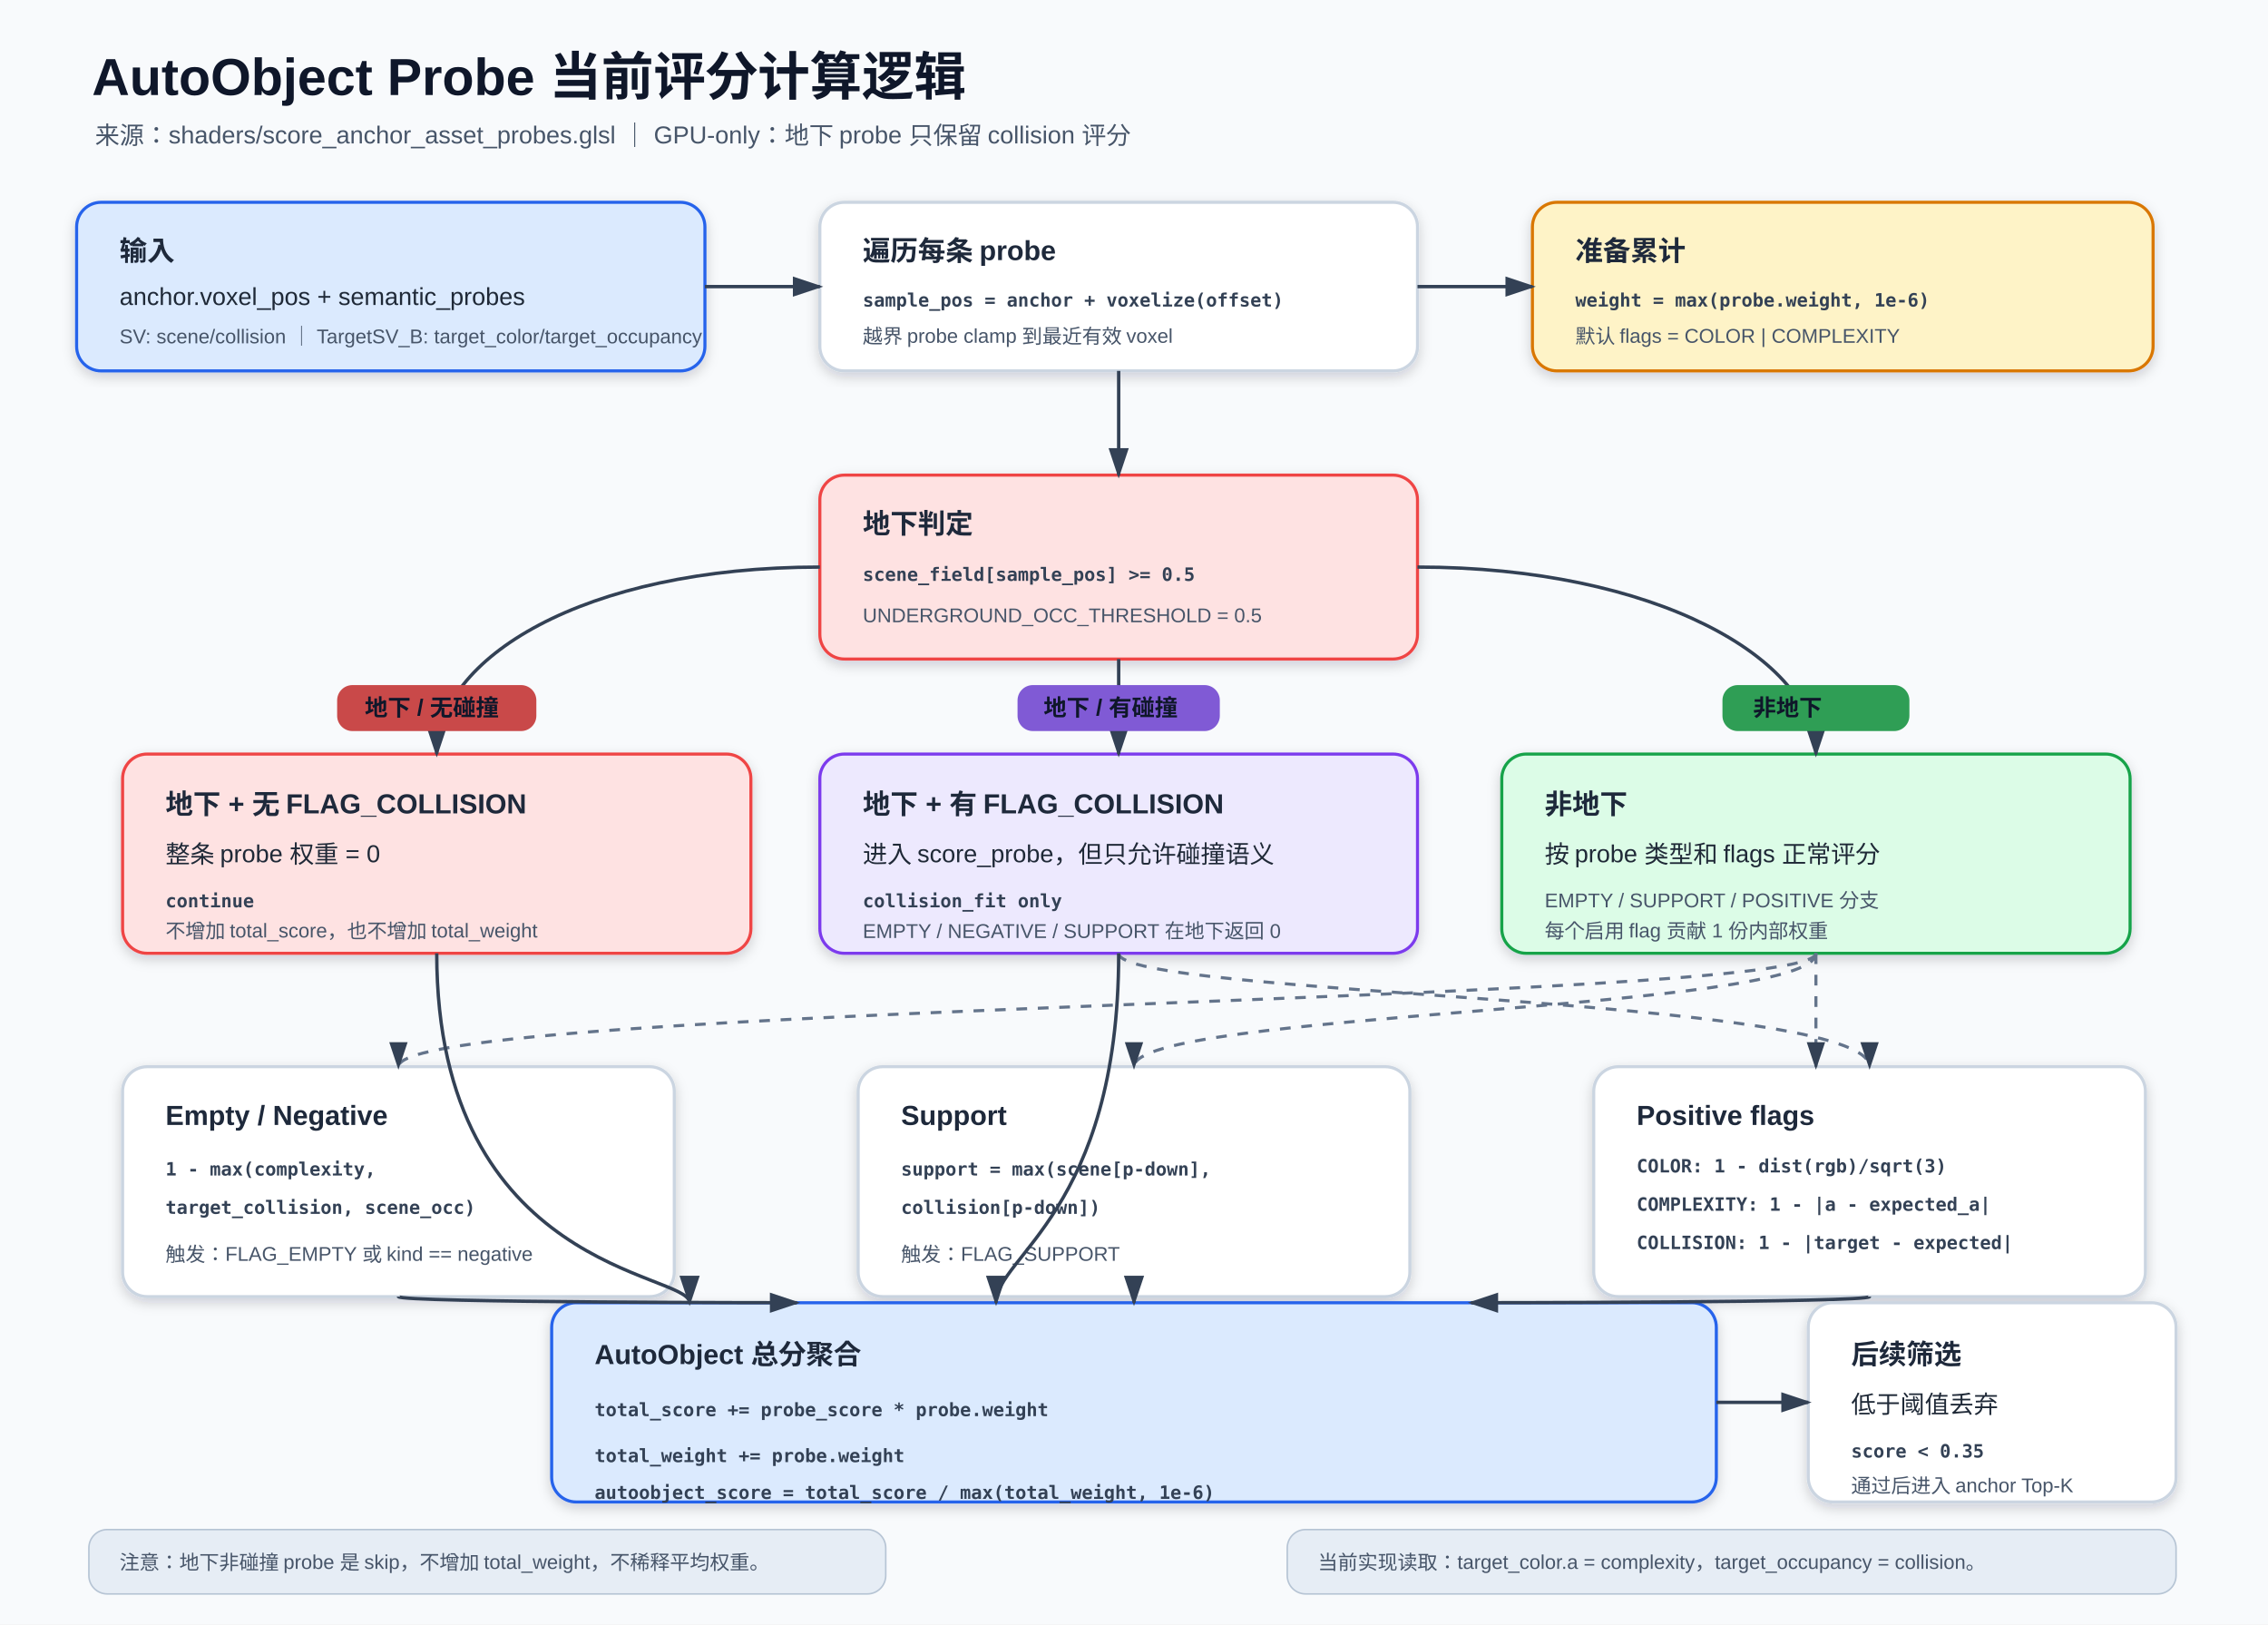
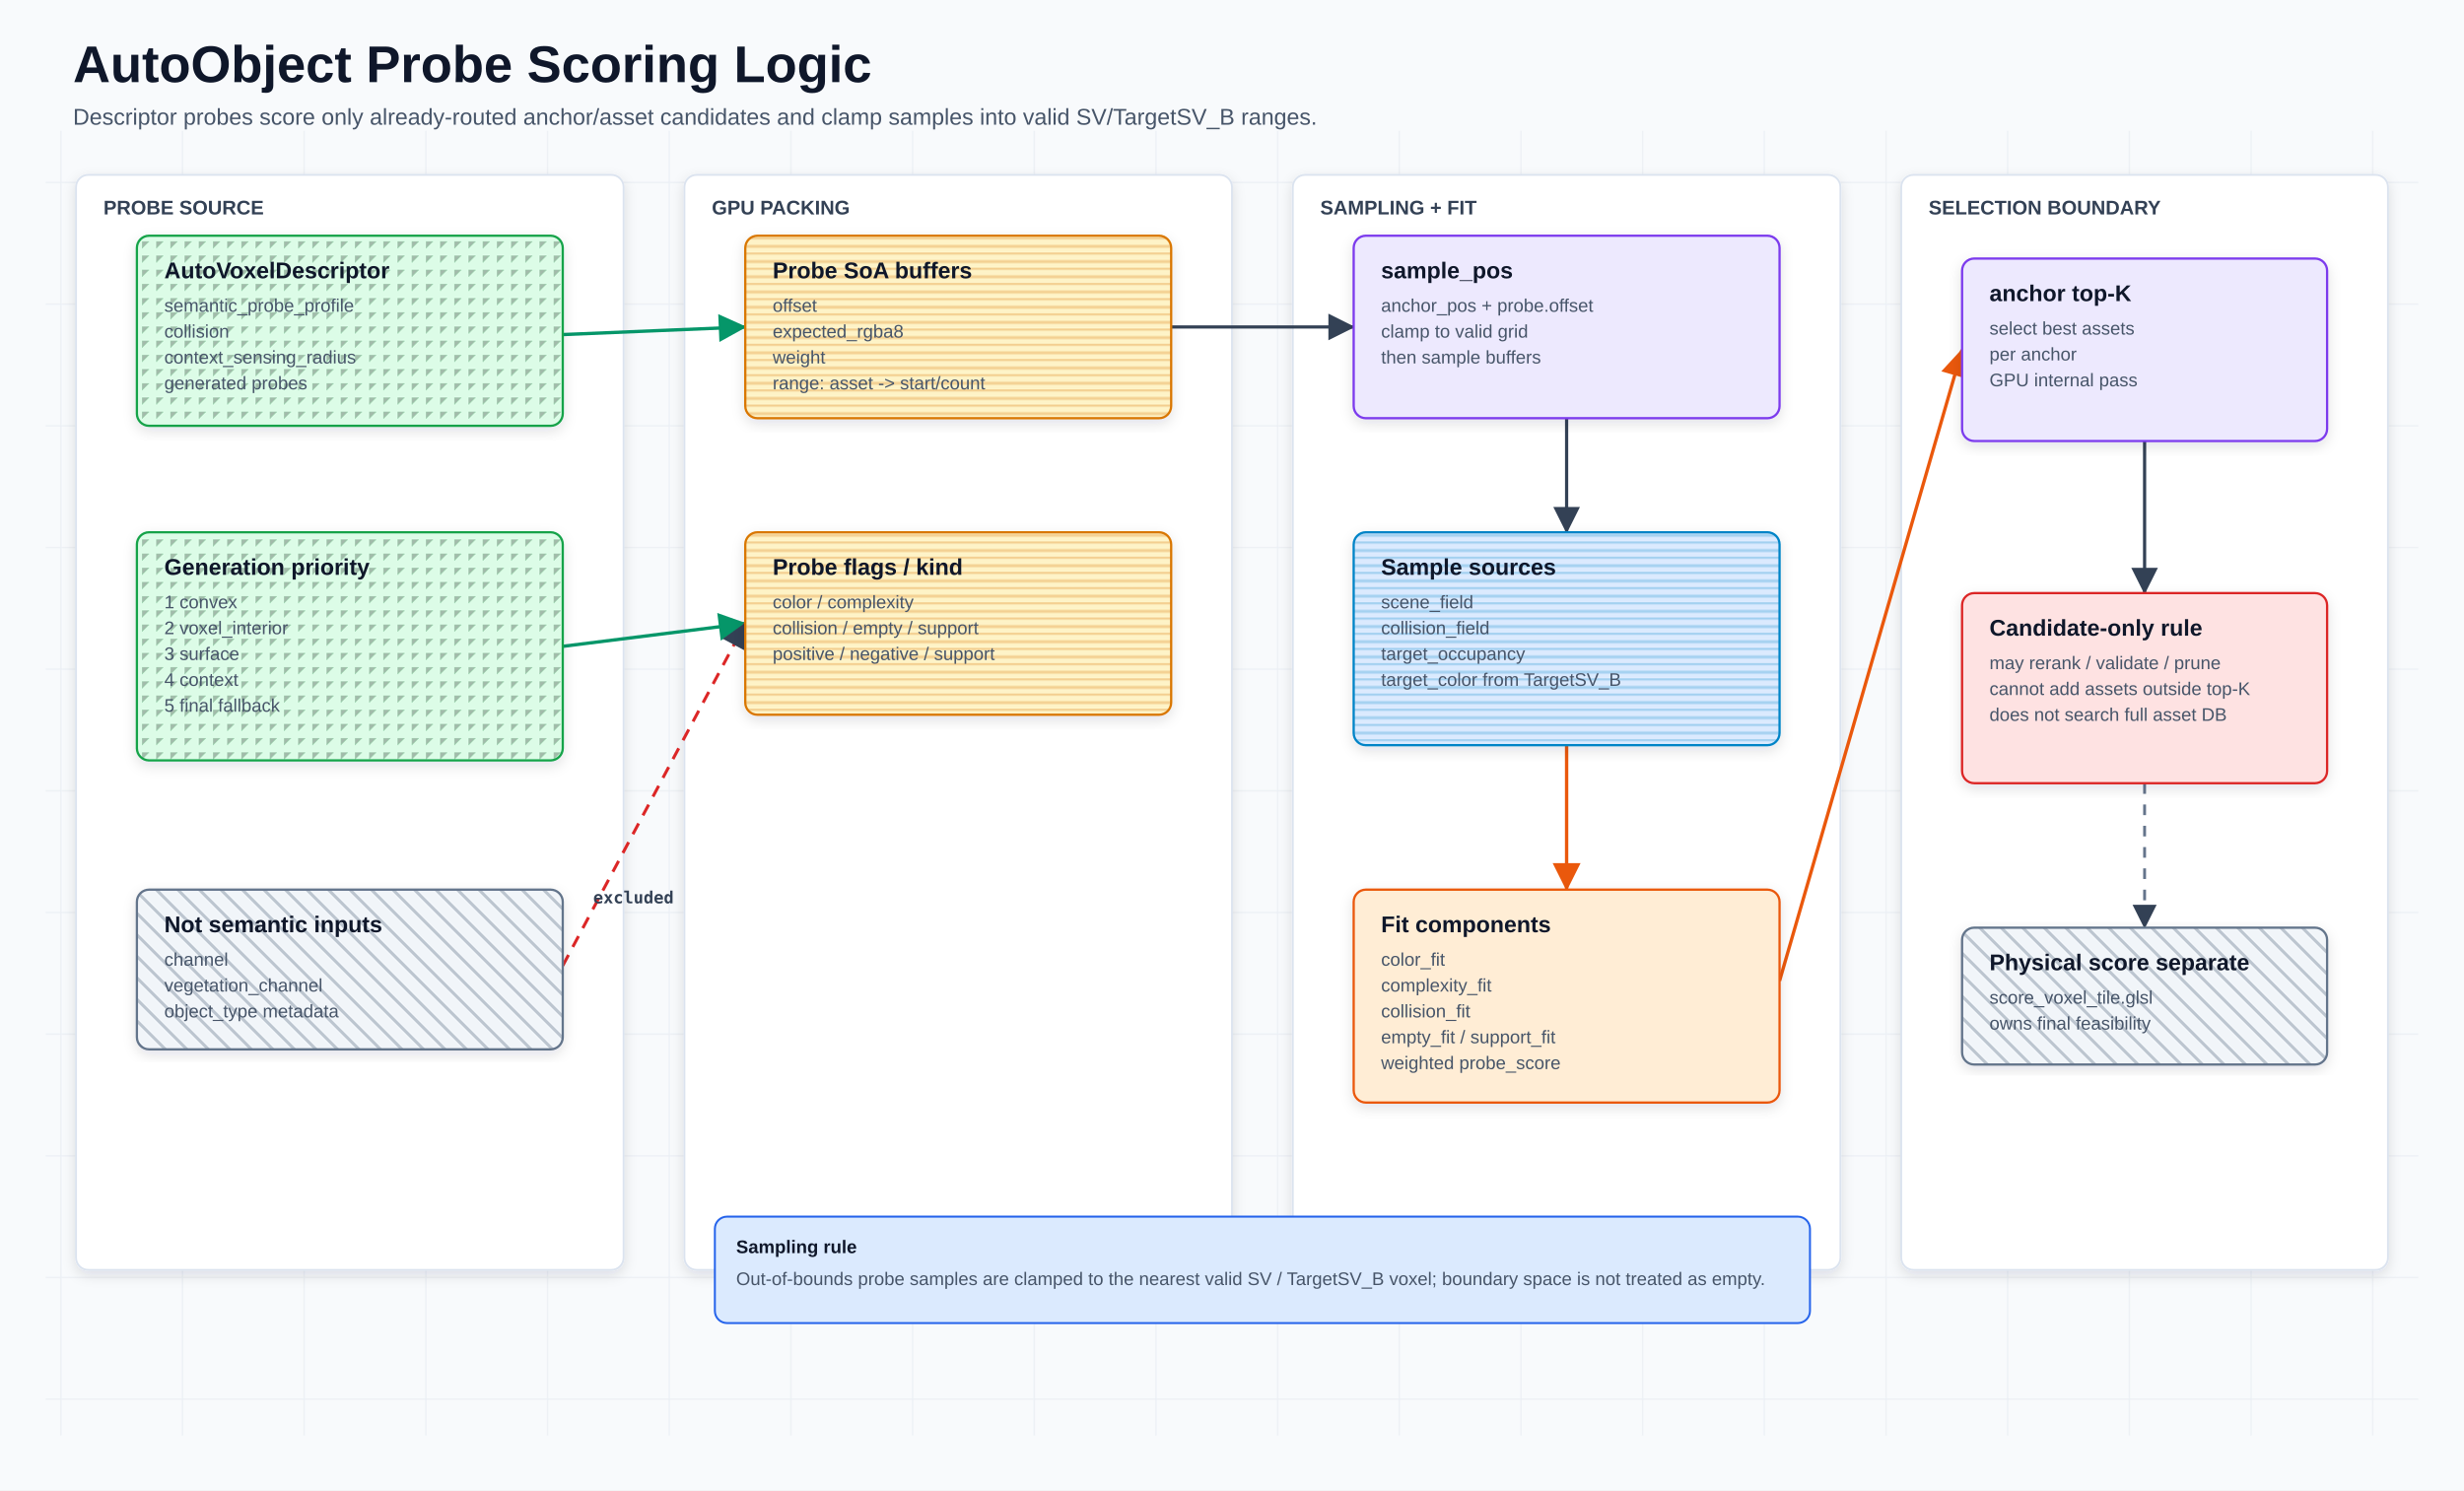
- <svg xmlns="http://www.w3.org/2000/svg" width="1480" height="1060" viewBox="0 0 1480 1060" role="img" aria-labelledby="title desc">
+ <svg xmlns="http://www.w3.org/2000/svg" width="1620" height="980" viewBox="0 0 1620 980" role="img" aria-labelledby="title desc">
  <defs>
-     <marker id="arrow" markerWidth="10" markerHeight="10" refX="8" refY="3" orient="auto" markerUnits="strokeWidth">
-       <path d="M0,0 L0,6 L9,3 z" fill="#3b4a5a" />
-     </marker>
-     <filter id="shadow" x="-10%" y="-10%" width="120%" height="120%">
-       <feDropShadow dx="0" dy="3" stdDeviation="4" flood-color="#0f172a" flood-opacity="0.18" />
+     <marker id="arrow" viewBox="0 0 12 12" refX="10.5" refY="6" markerWidth="10" markerHeight="10" orient="auto">
+       <path d="M1,1 L11,6 L1,11 Z" fill="#334155" />
+     </marker>
+     <marker id="arrow-blue" viewBox="0 0 12 12" refX="10.5" refY="6" markerWidth="10" markerHeight="10" orient="auto">
+       <path d="M1,1 L11,6 L1,11 Z" fill="#2563eb" />
+     </marker>
+     <marker id="arrow-green" viewBox="0 0 12 12" refX="10.5" refY="6" markerWidth="10" markerHeight="10" orient="auto">
+       <path d="M1,1 L11,6 L1,11 Z" fill="#059669" />
+     </marker>
+     <marker id="arrow-orange" viewBox="0 0 12 12" refX="10.5" refY="6" markerWidth="10" markerHeight="10" orient="auto">
+       <path d="M1,1 L11,6 L1,11 Z" fill="#ea580c" />
+     </marker>
+     <filter id="shadow" x="-8%" y="-8%" width="116%" height="116%">
+       <feDropShadow dx="0" dy="3" stdDeviation="4" flood-color="#0f172a" flood-opacity="0.12" />
    </filter>
-     <style>
-       .bg { fill: #f7fafc; }
-       .title { font: 700 34px 'Segoe UI', 'Microsoft YaHei', Arial, sans-serif; fill: #102033; }
-       .subtitle { font: 500 16px 'Segoe UI', 'Microsoft YaHei', Arial, sans-serif; fill: #56687a; }
-       .section { font: 700 20px 'Segoe UI', 'Microsoft YaHei', Arial, sans-serif; fill: #25364a; }
-       .box { fill: #ffffff; stroke: #cbd7e3; stroke-width: 2; rx: 16; filter: url(#shadow); }
-       .box-blue { fill: #eaf3ff; stroke: #7fb2f0; stroke-width: 2; rx: 16; filter: url(#shadow); }
-       .box-green { fill: #eaf8ee; stroke: #75c58c; stroke-width: 2; rx: 16; filter: url(#shadow); }
-       .box-yellow { fill: #fff8df; stroke: #e5be4d; stroke-width: 2; rx: 16; filter: url(#shadow); }
-       .box-red { fill: #fff0f0; stroke: #e28282; stroke-width: 2; rx: 16; filter: url(#shadow); }
-       .box-purple { fill: #f4efff; stroke: #a995e8; stroke-width: 2; rx: 16; filter: url(#shadow); }
-       .box-gray { fill: #f2f5f8; stroke: #9aa8b7; stroke-width: 2; rx: 16; filter: url(#shadow); }
-       .text { font: 500 16px 'Segoe UI', 'Microsoft YaHei', Arial, sans-serif; fill: #203043; }
-       .small { font: 500 13px 'Segoe UI', 'Microsoft YaHei', Arial, sans-serif; fill: #4c5d70; }
-       .mono { font: 600 14px Consolas, 'Cascadia Mono', monospace; fill: #27364a; }
-       .label { font: 700 13px 'Segoe UI', 'Microsoft YaHei', Arial, sans-serif; fill: #ffffff; }
-       .arrow { stroke: #3b4a5a; stroke-width: 2.5; fill: none; marker-end: url(#arrow); }
-       .arrow-soft { stroke: #7890a8; stroke-width: 2; fill: none; marker-end: url(#arrow); }
-       .dash { stroke-dasharray: 7 6; }
-       .badge { rx: 10; }
-       .formula { font: 600 15px Consolas, 'Cascadia Mono', monospace; fill: #14324d; }
-       /* meshfill-graph-style: shared light engineering diagram theme */
-       :root { color-scheme: light; }
-       .bg, rect[fill="url(#bg)"] { fill: #f8fafc; }
-       svg &gt; circle[opacity] { opacity: 0; }
-       .grid { stroke: #e2e8f0; stroke-width: 1; }
-       .title { font: 700 34px "Segoe UI", "Microsoft YaHei", Arial, sans-serif; fill: #0f172a; letter-spacing: 0; }
-       .subtitle { font: 500 16px "Segoe UI", "Microsoft YaHei", Arial, sans-serif; fill: #475569; letter-spacing: 0; }
-       .section, .section-title { font: 700 18px "Segoe UI", "Microsoft YaHei", Arial, sans-serif; fill: #1e293b; letter-spacing: 0; }
-       .band-title, .lane-title { font: 700 13px "Segoe UI", "Microsoft YaHei", Arial, sans-serif; fill: #334155; letter-spacing: 0; }
-       .label, .node-title, .pill-text { font: 700 15px "Segoe UI", "Microsoft YaHei", Arial, sans-serif; fill: #0f172a; letter-spacing: 0; }
-       .text { font: 500 16px "Segoe UI", "Microsoft YaHei", Arial, sans-serif; fill: #1f2937; letter-spacing: 0; }
-       .small { font: 500 13px "Segoe UI", "Microsoft YaHei", Arial, sans-serif; fill: #475569; letter-spacing: 0; }
-       .tiny { font: 500 12px "Segoe UI", "Microsoft YaHei", Arial, sans-serif; fill: #64748b; letter-spacing: 0; }
-       .mono, .mono-strong, .formula { font: 600 12px Consolas, "Cascadia Mono", monospace; fill: #334155; letter-spacing: 0; }
-       .lane, .band, .band2d, .band3d, .band-field, .band-post, .lane-type, .lane-resource, .lane-field, .lane-runtime, .lane-factory, .lane-owner, .lane-tool, .state-band, .target-band, .asset-band, .route-band, .place-band { fill: #ffffff; stroke: #dbe3ef; stroke-width: 1.2; }
-       .node, .card, .soft, .tick, .legend { stroke-width: 1.4; filter: url(#shadow); }
-       .box, .box-gray, .card, .soft, .support, .tool, .owner, .factory, .downstream, .legacy, .getter, .runtime, .tick, .legend { fill: #ffffff; stroke: #cbd5e1; }
-       .box-blue, .input, .entry, .field, .state, .sv, .target, .target-card, .gpu-card, .gpu { fill: #dbeafe; stroke: #2563eb; }
-       .box-green, .asset, .resource, .autoobject, .input-card, .source-card, .contract, .sv-card, .ok, .prefilter-card { fill: #dcfce7; stroke: #16a34a; }
-       .box-purple, .route, .route-card, .rerank-card, .gate-card, .descriptor, .record-card, .vdb-card, .debug-card { fill: #ede9fe; stroke: #7c3aed; }
-       .box-yellow, .placement, .placement-card, .commit-card, .persist-card, .aggregate-card { fill: #fef3c7; stroke: #d97706; }
-       .box-red, .hardgate, .prune-card { fill: #fee2e2; stroke: #ef4444; }
-       .record, .record-card { fill: #fef3c7; stroke: #d97706; }
-       .cache, .cache-card, .scene_voxel_runtime { fill: #ccfbf1; stroke: #0f766e; }
-       .note, .warn { fill: #e6edf5; stroke: #b6c4d4; }
-       .pill, .pill-blue, .pill-pink, .pill-amber { fill: #f8fafc; stroke: #cbd5e1; }
-       rect[fill="#0f172a"], rect[fill="#111827"], rect[fill="#172033"], rect[fill="#16213a"], rect[fill="#101827"], rect[fill="#111c31"], rect[fill="#082f49"], rect[fill="#052e2b"], rect[fill="#052e16"], rect[fill="#064e3b"], rect[fill="#062f26"], rect[fill="#2e1065"], rect[fill="#2b2038"], rect[fill="#2b1d35"], rect[fill="#0f1f2f"], rect[fill="#182135"], rect[fill="#1e2030"], rect[fill="#1b2330"], rect[fill="#3a2510"], rect[fill="#0e2a1d"], rect[fill="#10251e"] { fill: #ffffff; stroke: #cbd5e1; }
-       .edge, .arrow, .dash { fill: none; stroke: #334155; stroke-width: 2.2; }
-       .edge-soft, .arrow-soft { fill: none; stroke: #64748b; stroke-width: 2; }
-       .edge-blue, .arrow-blue { fill: none; stroke: #2563eb; stroke-width: 2.3; }
-       .edge-green, .arrow-green, .dash-green { fill: none; stroke: #059669; stroke-width: 2.3; }
-       .edge-orange, .edge-amber, .arrow-purple, .dash-purple { fill: none; stroke: #d97706; stroke-width: 2.3; }
-       .edge-purple { fill: none; stroke: #7c3aed; stroke-width: 2.3; }
-       .arrow-red, .dash-red, .dash-pink { fill: none; stroke: #dc2626; stroke-width: 2.2; }
-       .dash, .dash-green, .dash-red, .dash-pink, .dash-purple, .edge-soft, .arrow-soft { stroke-dasharray: 7 7; }
-       #arrow path { fill: #334155; }
-       #arrowGreen path, #arrow-green path { fill: #059669; }
-       #arrowBlue path, #arrow-blue path { fill: #2563eb; }
-       #arrowRed path, #arrow-red path { fill: #dc2626; }
-       #arrowPurple path, #arrow-purple path, #arrow-orange path, #arrow-amber path { fill: #d97706; }
-     </style>
+     <pattern id="autoobject-dot-bg" patternUnits="userSpaceOnUse" width="12" height="12">
+       <rect width="12" height="12" fill="#cffafe" />
+       <circle cx="3" cy="3" r="1.25" fill="#0891b2" opacity="0.256" />
+       <circle cx="9" cy="9" r="1.25" fill="#0891b2" opacity="0.256" />
+     </pattern>
+     <pattern id="descriptor-grid" patternUnits="userSpaceOnUse" width="9.333" height="9.333">
+       <rect width="9.333" height="9.333" fill="#dcfce7" />
+       <path d="M4.667 0H0V4.667" stroke="#16a34a" stroke-width="0.333" opacity="0.258" />
+       <path d="M0 4.667L4.667 0" stroke="#16a34a" stroke-width="0.333" opacity="0.258" />
+     </pattern>
+     <pattern id="sv-stripe-blue" patternUnits="userSpaceOnUse" width="10" height="10">
+       <rect width="10" height="10" fill="#dbeafe" />
+       <rect y="1" width="10" height="2" fill="#0284c7" opacity="0.235" />
+       <rect y="6" width="10" height="1.5" fill="#0284c7" opacity="0.235" />
+     </pattern>
+     <pattern id="sv-stripe-amber" patternUnits="userSpaceOnUse" width="10" height="10">
+       <rect width="10" height="10" fill="#fef3c7" />
+       <rect y="1" width="10" height="2" fill="#d97706" opacity="0.264" />
+       <rect y="6" width="10" height="1.5" fill="#d97706" opacity="0.264" />
+     </pattern>
+     <pattern id="note-hatch" patternUnits="userSpaceOnUse" width="10" height="10" patternTransform="rotate(45)">
+       <rect width="10" height="10" fill="#f1f5f9" />
+       <rect x="0" y="0" width="10" height="2" fill="#64748b" opacity="0.362" />
+     </pattern>
  </defs>
-   <rect class="bg" x="0" y="0" width="1480" height="1060" />
-   <text class="title" x="60" y="62">AutoObject Probe 当前评分计算逻辑</text>
-   <text class="subtitle" x="62" y="94">来源：shaders/score_anchor_asset_probes.glsl ｜ GPU-only：地下 probe 只保留 collision 评分</text>
-   <rect class="box-blue" x="50" y="132" width="410" height="110" />
-   <text class="section" x="78" y="170">输入</text>
-   <text class="text" x="78" y="199">anchor.voxel_pos + semantic_probes</text>
-   <text class="small" x="78" y="224">SV: scene/collision ｜ TargetSV_B: target_color/target_occupancy</text>
-   <rect class="box" x="535" y="132" width="390" height="110" />
-   <text class="section" x="563" y="170">遍历每条 probe</text>
-   <text class="mono" x="563" y="200">sample_pos = anchor + voxelize(offset)</text>
-   <text class="small" x="563" y="224">越界 probe clamp 到最近有效 voxel</text>
-   <rect class="box-yellow" x="1000" y="132" width="405" height="110" />
-   <text class="section" x="1028" y="170">准备累计</text>
-   <text class="mono" x="1028" y="200">weight = max(probe.weight, 1e-6)</text>
-   <text class="small" x="1028" y="224">默认 flags = COLOR | COMPLEXITY</text>
-   <path class="arrow" d="M460 187 H535" />
-   <path class="arrow" d="M925 187 H1000" />
-   <rect class="box-red" x="535" y="310" width="390" height="120" />
-   <text class="section" x="563" y="348">地下判定</text>
-   <text class="mono" x="563" y="379">scene_field[sample_pos] &gt;= 0.5</text>
-   <text class="small" x="563" y="406">UNDERGROUND_OCC_THRESHOLD = 0.5</text>
-   <path class="arrow" d="M730 242 V310" />
-   <rect class="box-red" x="80" y="492" width="410" height="130" />
-   <text class="section" x="108" y="531">地下 + 无 FLAG_COLLISION</text>
-   <text class="text" x="108" y="563">整条 probe 权重 = 0</text>
-   <text class="mono" x="108" y="592">continue</text>
-   <text class="small" x="108" y="612">不增加 total_score，也不增加 total_weight</text>
-   <rect class="box-purple" x="535" y="492" width="390" height="130" />
-   <text class="section" x="563" y="531">地下 + 有 FLAG_COLLISION</text>
-   <text class="text" x="563" y="563">进入 score_probe，但只允许碰撞语义</text>
-   <text class="mono" x="563" y="592">collision_fit only</text>
-   <text class="small" x="563" y="612">EMPTY / NEGATIVE / SUPPORT 在地下返回 0</text>
-   <rect class="box-green" x="980" y="492" width="410" height="130" />
-   <text class="section" x="1008" y="531">非地下</text>
-   <text class="text" x="1008" y="563">按 probe 类型和 flags 正常评分</text>
-   <text class="small" x="1008" y="592">EMPTY / SUPPORT / POSITIVE 分支</text>
-   <text class="small" x="1008" y="612">每个启用 flag 贡献 1 份内部权重</text>
-   <path class="arrow" d="M535 370 C380 370 285 430 285 492" />
-   <path class="arrow" d="M730 430 V492" />
-   <path class="arrow" d="M925 370 C1080 370 1185 430 1185 492" />
-   <rect class="badge" x="220" y="447" width="130" height="30" fill="#c94949" />
-   <text class="label" x="238" y="467">地下 / 无碰撞</text>
-   <rect class="badge" x="664" y="447" width="132" height="30" fill="#805ad5" />
-   <text class="label" x="681" y="467">地下 / 有碰撞</text>
-   <rect class="badge" x="1124" y="447" width="122" height="30" fill="#2f9e55" />
-   <text class="label" x="1144" y="467">非地下</text>
-   <rect class="box-gray" x="80" y="696" width="360" height="150" />
-   <text class="section" x="108" y="734">Empty / Negative</text>
-   <text class="formula" x="108" y="767">1 - max(complexity,</text>
-   <text class="formula" x="108" y="792">        target_collision, scene_occ)</text>
-   <text class="small" x="108" y="823">触发：FLAG_EMPTY 或 kind == negative</text>
-   <rect class="box-gray" x="560" y="696" width="360" height="150" />
-   <text class="section" x="588" y="734">Support</text>
-   <text class="formula" x="588" y="767">support = max(scene[p-down],</text>
-   <text class="formula" x="588" y="792">              collision[p-down])</text>
-   <text class="small" x="588" y="823">触发：FLAG_SUPPORT</text>
-   <rect class="box-gray" x="1040" y="696" width="360" height="150" />
-   <text class="section" x="1068" y="734">Positive flags</text>
-   <text class="formula" x="1068" y="765">COLOR: 1 - dist(rgb)/sqrt(3)</text>
-   <text class="formula" x="1068" y="790">COMPLEXITY: 1 - |a - expected_a|</text>
-   <text class="formula" x="1068" y="815">COLLISION: 1 - |target - expected|</text>
-   <path class="arrow-soft" d="M1185 622 C1185 655 260 655 260 696" />
-   <path class="arrow-soft" d="M1185 622 C1185 660 740 660 740 696" />
-   <path class="arrow-soft" d="M1185 622 V696" />
-   <path class="arrow-soft" d="M730 622 C730 650 1220 650 1220 696" />
-   <rect class="box-blue" x="360" y="850" width="760" height="130" />
-   <text class="section" x="388" y="890">AutoObject 总分聚合</text>
-   <text class="formula" x="388" y="924">total_score  += probe_score * probe.weight</text>
-   <text class="formula" x="388" y="954">total_weight += probe.weight</text>
-   <text class="formula" x="388" y="978">autoobject_score = total_score / max(total_weight, 1e-6)</text>
-   <path class="arrow" d="M285 622 C285 830 450 830 450 850" />
-   <path class="arrow" d="M730 622 C730 790 650 820 650 850" />
-   <path class="arrow" d="M260 846 C260 850 520 850 520 850" />
-   <path class="arrow" d="M740 846 V850" />
-   <path class="arrow" d="M1220 846 C1220 850 960 850 960 850" />
-   <rect class="box" x="1180" y="850" width="240" height="130" />
-   <text class="section" x="1208" y="890">后续筛选</text>
-   <text class="text" x="1208" y="922">低于阈值丢弃</text>
-   <text class="mono" x="1208" y="951">score &lt; 0.35</text>
-   <text class="small" x="1208" y="974">通过后进入 anchor Top-K</text>
-   <path class="arrow" d="M1120 915 H1180" />
-   <rect x="58" y="998" width="520" height="42" rx="12" fill="#e6edf5" stroke="#b6c4d4" />
-   <text class="small" x="78" y="1024">注意：地下非碰撞 probe 是 skip，不增加 total_weight，不稀释平均权重。</text>
-   <rect x="840" y="998" width="580" height="42" rx="12" fill="#e6edf5" stroke="#b6c4d4" />
-   <text class="small" x="860" y="1024">当前实现读取：target_color.a = complexity，target_occupancy = collision。</text>
+   <style>
+     :root { color-scheme: light; }
+     .bg { fill: #f8fafc; }
+     .grid { stroke: #e2e8f0; stroke-width: 1; opacity: 0.7; }
+     .title { fill: #0f172a; font: 700 34px "Segoe UI", "Microsoft YaHei", Arial, sans-serif; letter-spacing: 0; }
+     .subtitle { fill: #475569; font: 500 15px "Segoe UI", "Microsoft YaHei", Arial, sans-serif; letter-spacing: 0; }
+     .lane-title { fill: #334155; font: 700 13px "Segoe UI", "Microsoft YaHei", Arial, sans-serif; letter-spacing: 0; }
+     .node-title { fill: #0f172a; font: 700 15px "Segoe UI", "Microsoft YaHei", Arial, sans-serif; letter-spacing: 0; }
+     .small { fill: #475569; font: 500 12px "Segoe UI", "Microsoft YaHei", Arial, sans-serif; letter-spacing: 0; }
+     .mono { fill: #334155; font: 600 11px Consolas, "Cascadia Mono", monospace; letter-spacing: 0; }
+     .note-text { fill: #0f172a; font: 600 12px "Segoe UI", "Microsoft YaHei", Arial, sans-serif; letter-spacing: 0; }
+     .lane { fill: #ffffff; stroke: #dbe3ef; stroke-width: 1.2; filter: url(#shadow); }
+     .node { stroke-width: 1.5; filter: url(#shadow); }
+     .edge { stroke: #334155; stroke-width: 2.1; fill: none; marker-end: url(#arrow); }
+     .edge-blue { stroke: #2563eb; stroke-width: 2.2; fill: none; marker-end: url(#arrow-blue); }
+     .edge-green { stroke: #059669; stroke-width: 2.2; fill: none; marker-end: url(#arrow-green); }
+     .edge-orange { stroke: #ea580c; stroke-width: 2.2; fill: none; marker-end: url(#arrow-orange); }
+     .edge-dash { stroke: #64748b; stroke-width: 1.9; fill: none; stroke-dasharray: 7 7; marker-end: url(#arrow); }
+     .edge-warn { stroke: #dc2626; stroke-width: 2; fill: none; stroke-dasharray: 8 6; marker-end: url(#arrow); }
+   </style>
+   <rect class="bg" x="0" y="0" width="1620" height="980" />
+   <g opacity="0.65">
+     <line class="grid" x1="40" y1="86" x2="40" y2="944" />
+     <line class="grid" x1="120" y1="86" x2="120" y2="944" />
+     <line class="grid" x1="200" y1="86" x2="200" y2="944" />
+     <line class="grid" x1="280" y1="86" x2="280" y2="944" />
+     <line class="grid" x1="360" y1="86" x2="360" y2="944" />
+     <line class="grid" x1="440" y1="86" x2="440" y2="944" />
+     <line class="grid" x1="520" y1="86" x2="520" y2="944" />
+     <line class="grid" x1="600" y1="86" x2="600" y2="944" />
+     <line class="grid" x1="680" y1="86" x2="680" y2="944" />
+     <line class="grid" x1="760" y1="86" x2="760" y2="944" />
+     <line class="grid" x1="840" y1="86" x2="840" y2="944" />
+     <line class="grid" x1="920" y1="86" x2="920" y2="944" />
+     <line class="grid" x1="1000" y1="86" x2="1000" y2="944" />
+     <line class="grid" x1="1080" y1="86" x2="1080" y2="944" />
+     <line class="grid" x1="1160" y1="86" x2="1160" y2="944" />
+     <line class="grid" x1="1240" y1="86" x2="1240" y2="944" />
+     <line class="grid" x1="1320" y1="86" x2="1320" y2="944" />
+     <line class="grid" x1="1400" y1="86" x2="1400" y2="944" />
+     <line class="grid" x1="1480" y1="86" x2="1480" y2="944" />
+     <line class="grid" x1="1560" y1="86" x2="1560" y2="944" />
+     <line class="grid" x1="30" y1="120" x2="1590" y2="120" />
+     <line class="grid" x1="30" y1="200" x2="1590" y2="200" />
+     <line class="grid" x1="30" y1="280" x2="1590" y2="280" />
+     <line class="grid" x1="30" y1="360" x2="1590" y2="360" />
+     <line class="grid" x1="30" y1="440" x2="1590" y2="440" />
+     <line class="grid" x1="30" y1="520" x2="1590" y2="520" />
+     <line class="grid" x1="30" y1="600" x2="1590" y2="600" />
+     <line class="grid" x1="30" y1="680" x2="1590" y2="680" />
+     <line class="grid" x1="30" y1="760" x2="1590" y2="760" />
+     <line class="grid" x1="30" y1="840" x2="1590" y2="840" />
+     <line class="grid" x1="30" y1="920" x2="1590" y2="920" />
+   </g>
+   <text class="title" x="48" y="54">AutoObject Probe Scoring Logic</text>
+   <text class="subtitle" x="48" y="82">Descriptor probes score only already-routed anchor/asset candidates and clamp samples into valid SV/TargetSV_B ranges.</text>
+   <g>
+     <rect class="lane" x="50" y="115" width="360" height="720" rx="8" />
+     <text class="lane-title" x="68" y="141">PROBE SOURCE</text>
+     <rect class="lane" x="450" y="115" width="360" height="720" rx="8" />
+     <text class="lane-title" x="468" y="141">GPU PACKING</text>
+     <rect class="lane" x="850" y="115" width="360" height="720" rx="8" />
+     <text class="lane-title" x="868" y="141">SAMPLING + FIT</text>
+     <rect class="lane" x="1250" y="115" width="320" height="720" rx="8" />
+     <text class="lane-title" x="1268" y="141">SELECTION BOUNDARY</text>
+   </g>
+   <g>
+     <path class="edge-green" d="M 370 220 L 490 215" />
+     <path class="edge-green" d="M 370 425 L 490 410" />
+     <path class="edge" d="M 770 215 L 890 215" />
+     <path class="edge" d="M 1030 275 L 1030 350" />
+     <path class="edge-orange" d="M 1030 490 L 1030 585" />
+     <path class="edge-orange" d="M 1170 645 L 1290 230" />
+     <path class="edge" d="M 1410 290 L 1410 390" />
+     <path class="edge-dash" d="M 1410 515 L 1410 610" />
+     <path class="edge-warn" d="M 370 635 L 490 410" />
+     <text class="mono" x="390" y="594">excluded</text>
+   </g>
+   <g>
+     <g id="autovoxeldescriptor">
+       <rect class="node" x="90" y="155" width="280" height="125" rx="8" fill="url(#descriptor-grid)" stroke="#16a34a" />
+       <text class="node-title" x="108" y="183">AutoVoxelDescriptor</text>
+       <text class="small">
+         <tspan x="108" y="205">semantic_probe_profile</tspan>
+         <tspan x="108" y="222">collision</tspan>
+         <tspan x="108" y="239">context_sensing_radius</tspan>
+         <tspan x="108" y="256">generated probes</tspan>
+       </text>
+     </g>
+     <g id="generation-priority">
+       <rect class="node" x="90" y="350" width="280" height="150" rx="8" fill="url(#descriptor-grid)" stroke="#16a34a" />
+       <text class="node-title" x="108" y="378">Generation priority</text>
+       <text class="small">
+         <tspan x="108" y="400">1 convex</tspan>
+         <tspan x="108" y="417">2 voxel_interior</tspan>
+         <tspan x="108" y="434">3 surface</tspan>
+         <tspan x="108" y="451">4 context</tspan>
+         <tspan x="108" y="468">5 final fallback</tspan>
+       </text>
+     </g>
+     <g id="not-semantic-inputs">
+       <rect class="node" x="90" y="585" width="280" height="105" rx="8" fill="url(#note-hatch)" stroke="#64748b" />
+       <text class="node-title" x="108" y="613">Not semantic inputs</text>
+       <text class="small">
+         <tspan x="108" y="635">channel</tspan>
+         <tspan x="108" y="652">vegetation_channel</tspan>
+         <tspan x="108" y="669">object_type metadata</tspan>
+       </text>
+     </g>
+     <g id="probe-soa-buffers">
+       <rect class="node" x="490" y="155" width="280" height="120" rx="8" fill="url(#sv-stripe-amber)" stroke="#d97706" />
+       <text class="node-title" x="508" y="183">Probe SoA buffers</text>
+       <text class="small">
+         <tspan x="508" y="205">offset</tspan>
+         <tspan x="508" y="222">expected_rgba8</tspan>
+         <tspan x="508" y="239">weight</tspan>
+         <tspan x="508" y="256">range: asset -&gt; start/count</tspan>
+       </text>
+     </g>
+     <g id="probe-flags-/-kind">
+       <rect class="node" x="490" y="350" width="280" height="120" rx="8" fill="url(#sv-stripe-amber)" stroke="#d97706" />
+       <text class="node-title" x="508" y="378">Probe flags / kind</text>
+       <text class="small">
+         <tspan x="508" y="400">color / complexity</tspan>
+         <tspan x="508" y="417">collision / empty / support</tspan>
+         <tspan x="508" y="434">positive / negative / support</tspan>
+       </text>
+     </g>
+     <g id="sample_pos">
+       <rect class="node" x="890" y="155" width="280" height="120" rx="8" fill="#ede9fe" stroke="#7c3aed" />
+       <text class="node-title" x="908" y="183">sample_pos</text>
+       <text class="small">
+         <tspan x="908" y="205">anchor_pos + probe.offset</tspan>
+         <tspan x="908" y="222">clamp to valid grid</tspan>
+         <tspan x="908" y="239">then sample buffers</tspan>
+       </text>
+     </g>
+     <g id="sample-sources">
+       <rect class="node" x="890" y="350" width="280" height="140" rx="8" fill="url(#sv-stripe-blue)" stroke="#0284c7" />
+       <text class="node-title" x="908" y="378">Sample sources</text>
+       <text class="small">
+         <tspan x="908" y="400">scene_field</tspan>
+         <tspan x="908" y="417">collision_field</tspan>
+         <tspan x="908" y="434">target_occupancy</tspan>
+         <tspan x="908" y="451">target_color from TargetSV_B</tspan>
+       </text>
+     </g>
+     <g id="fit-components">
+       <rect class="node" x="890" y="585" width="280" height="140" rx="8" fill="#ffedd5" stroke="#ea580c" />
+       <text class="node-title" x="908" y="613">Fit components</text>
+       <text class="small">
+         <tspan x="908" y="635">color_fit</tspan>
+         <tspan x="908" y="652">complexity_fit</tspan>
+         <tspan x="908" y="669">collision_fit</tspan>
+         <tspan x="908" y="686">empty_fit / support_fit</tspan>
+         <tspan x="908" y="703">weighted probe_score</tspan>
+       </text>
+     </g>
+     <g id="anchor-top-k">
+       <rect class="node" x="1290" y="170" width="240" height="120" rx="8" fill="#ede9fe" stroke="#7c3aed" />
+       <text class="node-title" x="1308" y="198">anchor top-K</text>
+       <text class="small">
+         <tspan x="1308" y="220">select best assets</tspan>
+         <tspan x="1308" y="237">per anchor</tspan>
+         <tspan x="1308" y="254">GPU internal pass</tspan>
+       </text>
+     </g>
+     <g id="candidate-only-rule">
+       <rect class="node" x="1290" y="390" width="240" height="125" rx="8" fill="#fee2e2" stroke="#dc2626" />
+       <text class="node-title" x="1308" y="418">Candidate-only rule</text>
+       <text class="small">
+         <tspan x="1308" y="440">may rerank / validate / prune</tspan>
+         <tspan x="1308" y="457">cannot add assets outside top-K</tspan>
+         <tspan x="1308" y="474">does not search full asset DB</tspan>
+       </text>
+     </g>
+     <g id="physical-score-separate">
+       <rect class="node" x="1290" y="610" width="240" height="90" rx="8" fill="url(#note-hatch)" stroke="#64748b" />
+       <text class="node-title" x="1308" y="638">Physical score separate</text>
+       <text class="small">
+         <tspan x="1308" y="660">score_voxel_tile.glsl</tspan>
+         <tspan x="1308" y="677">owns final feasibility</tspan>
+       </text>
+     </g>
+   </g>
+   <g>
+     <g>
+       <rect x="470" y="800" width="720" height="70" rx="8" fill="#dbeafe" stroke="#2563eb" stroke-width="1.3" />
+       <text class="note-text" x="484" y="824">Sampling rule</text>
+       <text class="small">
+         <tspan x="484" y="845">Out-of-bounds probe samples are clamped to the nearest valid SV / TargetSV_B voxel; boundary space is not treated as empty.</tspan>
+       </text>
+     </g>
+   </g>
</svg>
